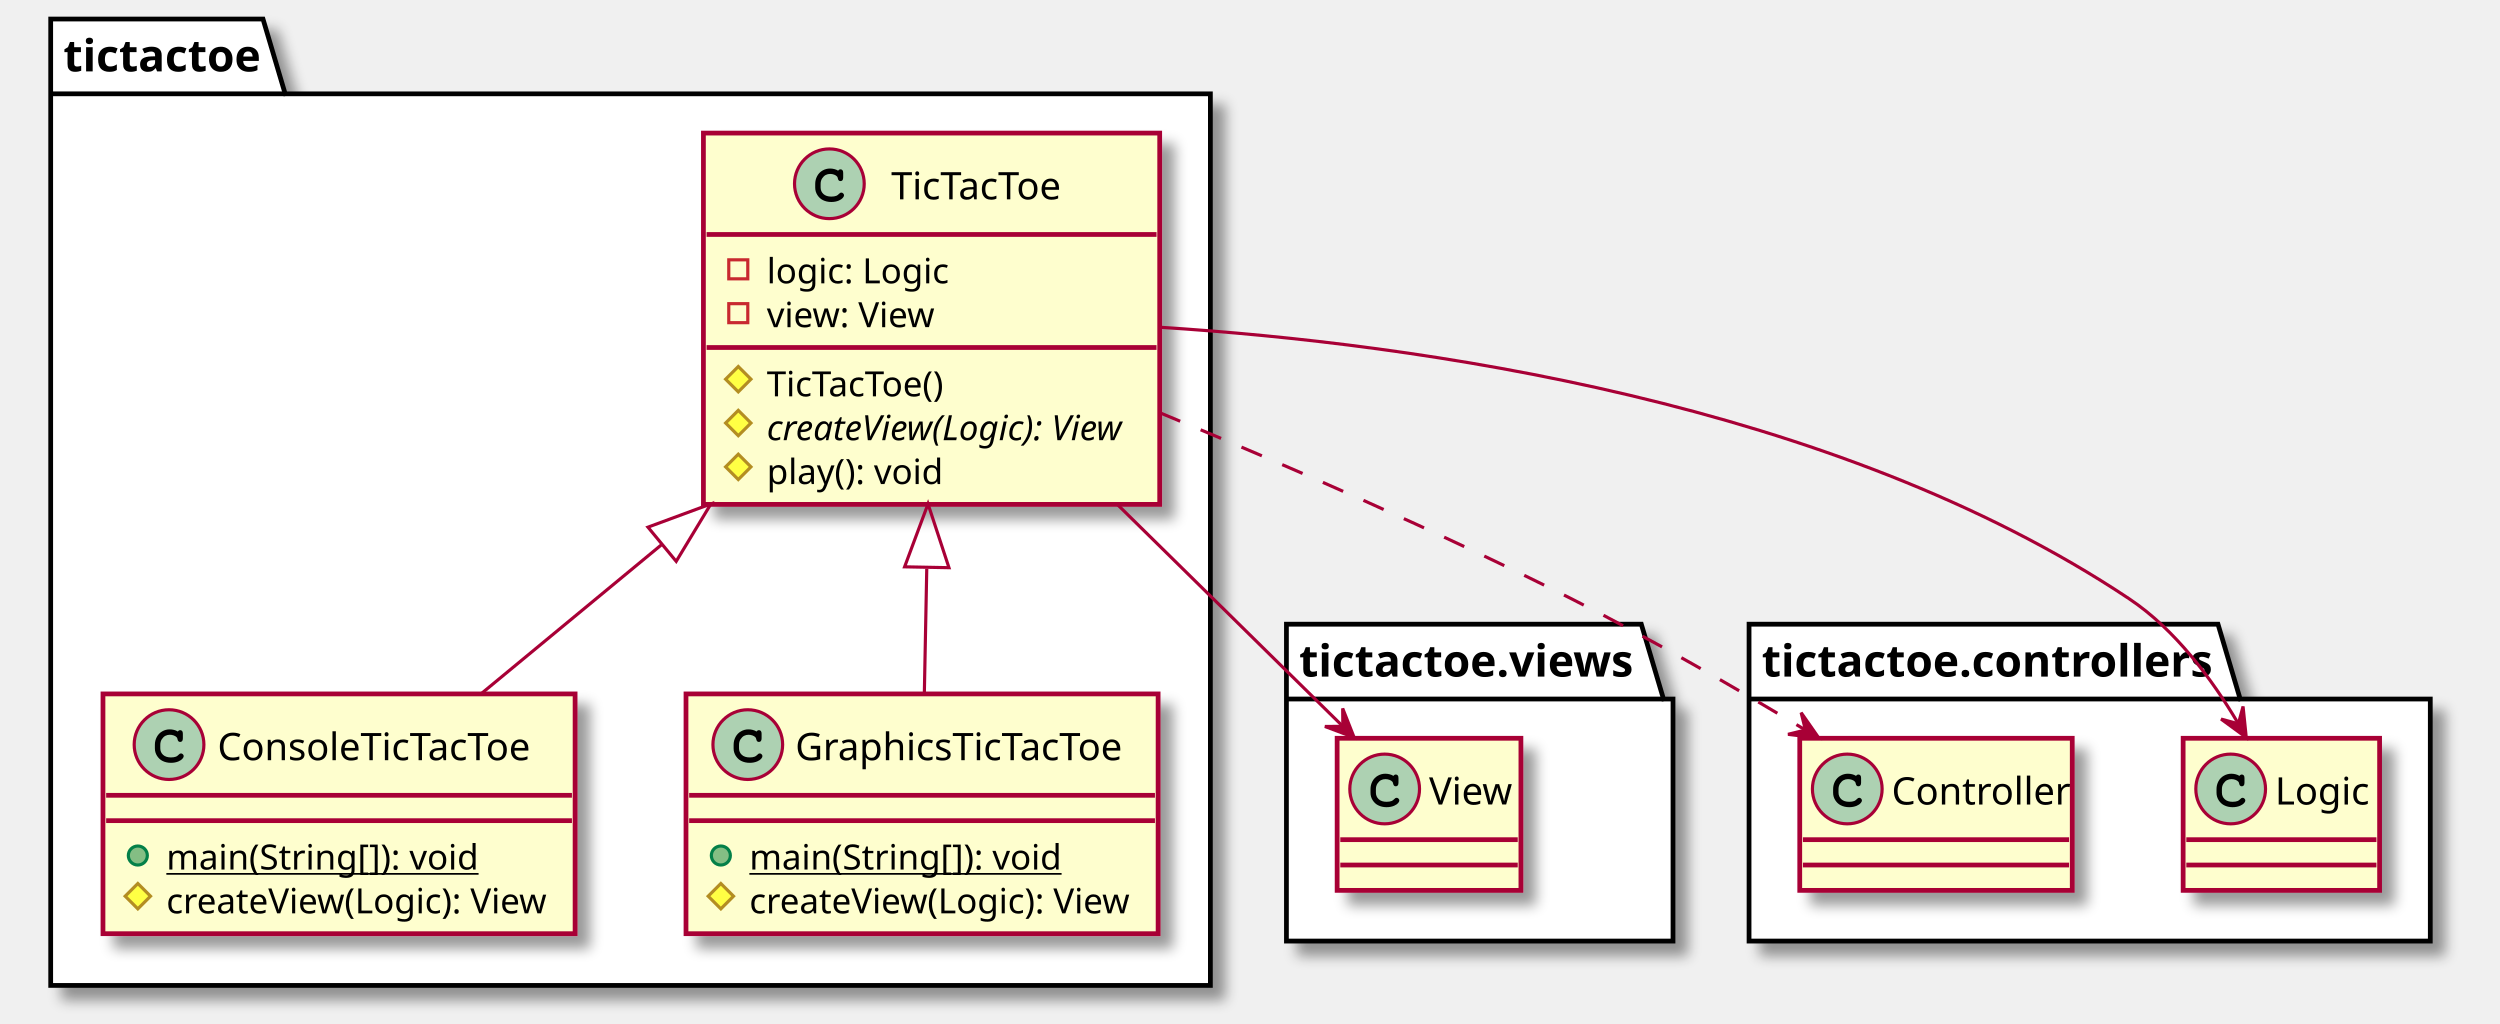
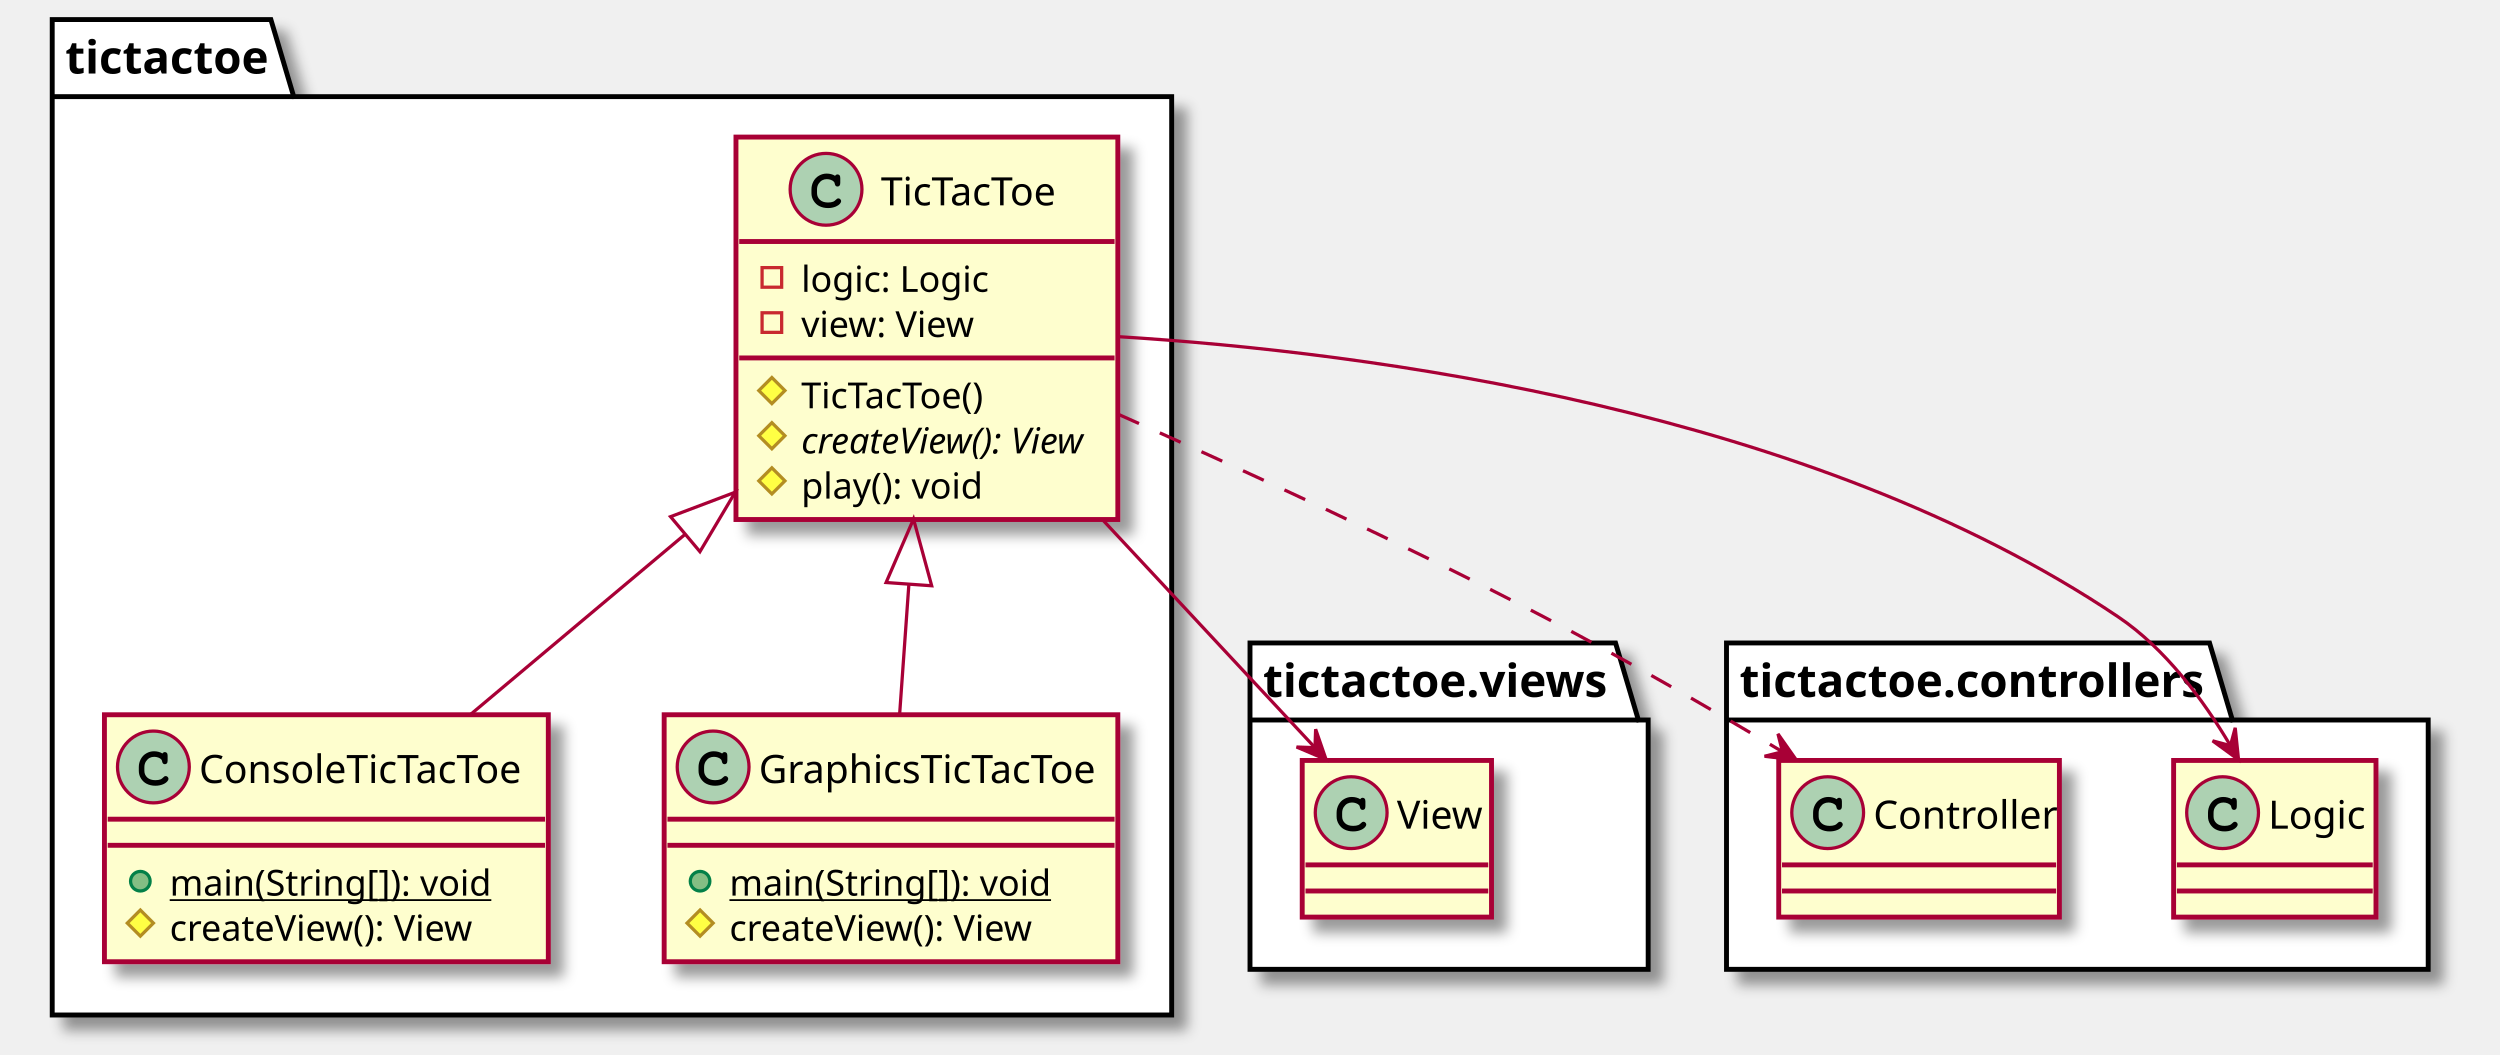
- <svg xmlns="http://www.w3.org/2000/svg" contentScriptType="application/ecmascript" contentStyleType="text/css" height="323px" preserveAspectRatio="none" style="width:789px;height:323px;" version="1.1" viewBox="0 0 789 323" width="789px" zoomAndPan="magnify">
+ <svg xmlns="http://www.w3.org/2000/svg" contentScriptType="application/ecmascript" contentStyleType="text/css" height="323px" preserveAspectRatio="none" style="width:766px;height:323px;" version="1.1" viewBox="0 0 766 323" width="766px" zoomAndPan="magnify">
  <defs>
-     <filter height="300%" id="fhe38moljo3h5" width="300%" x="-1" y="-1">
+     <filter height="300%" id="fgio5yt5650nr" width="300%" x="-1" y="-1">
      <feGaussianBlur result="blurOut" stdDeviation="2.0" />
      <feColorMatrix in="blurOut" result="blurOut2" type="matrix" values="0 0 0 0 0 0 0 0 0 0 0 0 0 0 0 0 0 0 .4 0" />
      <feOffset dx="4.0" dy="4.0" in="blurOut2" result="blurOut3" />
      <feBlend in="SourceGraphic" in2="blurOut3" mode="normal" />
    </filter>
  </defs>
  <g>
-     <polygon fill="#FFFFFF" filter="url(#fhe38moljo3h5)" points="16,6,83,6,90,29.609,382,29.609,382,311,16,311,16,6" style="stroke: #000000; stroke-width: 1.5;" />
+     <polygon fill="#FFFFFF" filter="url(#fgio5yt5650nr)" points="16,6,83,6,90,29.609,359,29.609,359,311,16,311,16,6" style="stroke: #000000; stroke-width: 1.5;" />
    <line style="stroke: #000000; stroke-width: 1.5;" x1="16" x2="90" y1="29.609" y2="29.609" />
    <text fill="#000000" font-family="sans-serif" font-size="14" font-weight="bold" lengthAdjust="spacingAndGlyphs" textLength="61" x="20" y="22.533">tictactoe</text>
-     <polygon fill="#FFFFFF" filter="url(#fhe38moljo3h5)" points="406,197,518,197,525,220.609,528,220.609,528,297,406,297,406,197" style="stroke: #000000; stroke-width: 1.5;" />
-     <line style="stroke: #000000; stroke-width: 1.5;" x1="406" x2="525" y1="220.609" y2="220.609" />
-     <text fill="#000000" font-family="sans-serif" font-size="14" font-weight="bold" lengthAdjust="spacingAndGlyphs" textLength="106" x="410" y="213.533">tictactoe.views</text>
-     <polygon fill="#FFFFFF" filter="url(#fhe38moljo3h5)" points="552,197,700,197,707,220.609,767,220.609,767,297,552,297,552,197" style="stroke: #000000; stroke-width: 1.5;" />
-     <line style="stroke: #000000; stroke-width: 1.5;" x1="552" x2="707" y1="220.609" y2="220.609" />
-     <text fill="#000000" font-family="sans-serif" font-size="14" font-weight="bold" lengthAdjust="spacingAndGlyphs" textLength="142" x="556" y="213.533">tictactoe.controllers</text>
-     <rect fill="#FEFECE" filter="url(#fhe38moljo3h5)" height="75.672" id="tictactoe.ConsoleTicTacToe" style="stroke: #A80036; stroke-width: 1.5;" width="149" x="32.5" y="219" />
-     <ellipse cx="53.35" cy="235" fill="#ADD1B2" rx="11" ry="11" style="stroke: #A80036; stroke-width: 1.0;" />
-     <path d="M56.116,230.875 Q56.272,230.656 56.459,230.547 Q56.647,230.438 56.866,230.438 Q57.241,230.438 57.475,230.703 Q57.709,230.953 57.709,231.562 L57.709,233.016 Q57.709,233.625 57.475,233.891 Q57.241,234.156 56.866,234.156 Q56.522,234.156 56.319,233.953 Q56.116,233.766 56.006,233.25 Q55.959,232.891 55.772,232.703 Q55.444,232.328 54.834,232.109 Q54.225,231.891 53.6,231.891 Q52.834,231.891 52.194,232.219 Q51.569,232.547 51.069,233.297 Q50.584,234.047 50.584,235.078 L50.584,236.172 Q50.584,237.406 51.475,238.234 Q52.366,239.047 53.959,239.047 Q54.897,239.047 55.553,238.797 Q55.944,238.641 56.366,238.203 Q56.631,237.938 56.772,237.859 Q56.928,237.781 57.131,237.781 Q57.459,237.781 57.709,238.047 Q57.975,238.297 57.975,238.641 Q57.975,238.984 57.631,239.391 Q57.131,239.969 56.334,240.297 Q55.256,240.75 53.959,240.75 Q52.444,240.75 51.241,240.125 Q50.256,239.625 49.569,238.562 Q48.881,237.484 48.881,236.203 L48.881,235.047 Q48.881,233.719 49.491,232.578 Q50.116,231.422 51.209,230.812 Q52.303,230.188 53.538,230.188 Q54.272,230.188 54.913,230.359 Q55.569,230.516 56.116,230.875 Z " />
-     <text fill="#000000" font-family="sans-serif" font-size="12" lengthAdjust="spacingAndGlyphs" textLength="104" x="68.65" y="239.91">ConsoleTicTacToe</text>
-     <line style="stroke: #A80036; stroke-width: 1.5;" x1="33.5" x2="180.5" y1="251" y2="251" />
-     <line style="stroke: #A80036; stroke-width: 1.5;" x1="33.5" x2="180.5" y1="259" y2="259" />
-     <ellipse cx="43.5" cy="270" fill="#84BE84" rx="3" ry="3" style="stroke: #038048; stroke-width: 1.0;" />
-     <text fill="#000000" font-family="sans-serif" font-size="11" lengthAdjust="spacingAndGlyphs" text-decoration="underline" textLength="90" x="52.5" y="274.419">main(String[]): void</text>
-     <polygon fill="#FFFF44" points="43.5,278.836,47.5,282.836,43.5,286.836,39.5,282.836" style="stroke: #B38D22; stroke-width: 1.0;" />
-     <text fill="#000000" font-family="sans-serif" font-size="11" lengthAdjust="spacingAndGlyphs" textLength="123" x="52.5" y="288.255">createView(Logic): View</text>
-     <rect fill="#FEFECE" filter="url(#fhe38moljo3h5)" height="117.18" id="tictactoe.TicTacToe" style="stroke: #A80036; stroke-width: 1.5;" width="144" x="222" y="42" />
-     <ellipse cx="261.75" cy="58" fill="#ADD1B2" rx="11" ry="11" style="stroke: #A80036; stroke-width: 1.0;" />
-     <path d="M264.516,53.875 Q264.672,53.656 264.859,53.547 Q265.047,53.438 265.266,53.438 Q265.641,53.438 265.875,53.703 Q266.109,53.953 266.109,54.562 L266.109,56.016 Q266.109,56.625 265.875,56.891 Q265.641,57.156 265.266,57.156 Q264.922,57.156 264.719,56.953 Q264.516,56.766 264.406,56.25 Q264.359,55.891 264.172,55.703 Q263.844,55.328 263.234,55.109 Q262.625,54.891 262,54.891 Q261.234,54.891 260.594,55.219 Q259.969,55.547 259.469,56.297 Q258.984,57.047 258.984,58.078 L258.984,59.172 Q258.984,60.406 259.875,61.234 Q260.766,62.047 262.359,62.047 Q263.297,62.047 263.953,61.797 Q264.344,61.641 264.766,61.203 Q265.031,60.938 265.172,60.859 Q265.328,60.781 265.531,60.781 Q265.859,60.781 266.109,61.047 Q266.375,61.297 266.375,61.641 Q266.375,61.984 266.031,62.391 Q265.531,62.969 264.734,63.297 Q263.656,63.75 262.359,63.75 Q260.844,63.75 259.641,63.125 Q258.656,62.625 257.969,61.562 Q257.281,60.484 257.281,59.203 L257.281,58.047 Q257.281,56.719 257.891,55.578 Q258.516,54.422 259.609,53.812 Q260.703,53.188 261.938,53.188 Q262.672,53.188 263.312,53.359 Q263.969,53.516 264.516,53.875 Z " />
-     <text fill="#000000" font-family="sans-serif" font-size="12" lengthAdjust="spacingAndGlyphs" textLength="57" x="281.25" y="62.91">TicTacToe</text>
-     <line style="stroke: #A80036; stroke-width: 1.5;" x1="223" x2="365" y1="74" y2="74" />
-     <rect fill="none" height="6" style="stroke: #C82930; stroke-width: 1.0;" width="6" x="230" y="82" />
-     <text fill="#000000" font-family="sans-serif" font-size="11" lengthAdjust="spacingAndGlyphs" textLength="54" x="242" y="89.419">logic: Logic</text>
-     <rect fill="none" height="6" style="stroke: #C82930; stroke-width: 1.0;" width="6" x="230" y="95.836" />
-     <text fill="#000000" font-family="sans-serif" font-size="11" lengthAdjust="spacingAndGlyphs" textLength="56" x="242" y="103.255">view: View</text>
-     <line style="stroke: #A80036; stroke-width: 1.5;" x1="223" x2="365" y1="109.672" y2="109.672" />
-     <polygon fill="#FFFF44" points="233,115.672,237,119.672,233,123.672,229,119.672" style="stroke: #B38D22; stroke-width: 1.0;" />
-     <text fill="#000000" font-family="sans-serif" font-size="11" lengthAdjust="spacingAndGlyphs" textLength="58" x="242" y="125.091">TicTacToe()</text>
-     <polygon fill="#FFFF44" points="233,129.508,237,133.508,233,137.508,229,133.508" style="stroke: #B38D22; stroke-width: 1.0;" />
-     <text fill="#000000" font-family="sans-serif" font-size="11" font-style="italic" lengthAdjust="spacingAndGlyphs" textLength="118" x="242" y="138.927">createView(Logic): View</text>
-     <polygon fill="#FFFF44" points="233,143.344,237,147.344,233,151.344,229,147.344" style="stroke: #B38D22; stroke-width: 1.0;" />
-     <text fill="#000000" font-family="sans-serif" font-size="11" lengthAdjust="spacingAndGlyphs" textLength="54" x="242" y="152.763">play(): void</text>
-     <rect fill="#FEFECE" filter="url(#fhe38moljo3h5)" height="75.672" id="tictactoe.GraphicsTicTacToe" style="stroke: #A80036; stroke-width: 1.5;" width="149" x="216.5" y="219" />
-     <ellipse cx="236" cy="235" fill="#ADD1B2" rx="11" ry="11" style="stroke: #A80036; stroke-width: 1.0;" />
-     <path d="M238.766,230.875 Q238.922,230.656 239.109,230.547 Q239.297,230.438 239.516,230.438 Q239.891,230.438 240.125,230.703 Q240.359,230.953 240.359,231.562 L240.359,233.016 Q240.359,233.625 240.125,233.891 Q239.891,234.156 239.516,234.156 Q239.172,234.156 238.969,233.953 Q238.766,233.766 238.656,233.25 Q238.609,232.891 238.422,232.703 Q238.094,232.328 237.484,232.109 Q236.875,231.891 236.25,231.891 Q235.484,231.891 234.844,232.219 Q234.219,232.547 233.719,233.297 Q233.234,234.047 233.234,235.078 L233.234,236.172 Q233.234,237.406 234.125,238.234 Q235.016,239.047 236.609,239.047 Q237.547,239.047 238.203,238.797 Q238.594,238.641 239.016,238.203 Q239.281,237.938 239.422,237.859 Q239.578,237.781 239.781,237.781 Q240.109,237.781 240.359,238.047 Q240.625,238.297 240.625,238.641 Q240.625,238.984 240.281,239.391 Q239.781,239.969 238.984,240.297 Q237.906,240.75 236.609,240.75 Q235.094,240.75 233.891,240.125 Q232.906,239.625 232.219,238.562 Q231.531,237.484 231.531,236.203 L231.531,235.047 Q231.531,233.719 232.141,232.578 Q232.766,231.422 233.859,230.812 Q234.953,230.188 236.188,230.188 Q236.922,230.188 237.562,230.359 Q238.219,230.516 238.766,230.875 Z " />
-     <text fill="#000000" font-family="sans-serif" font-size="12" lengthAdjust="spacingAndGlyphs" textLength="107" x="251" y="239.91">GraphicsTicTacToe</text>
-     <line style="stroke: #A80036; stroke-width: 1.5;" x1="217.5" x2="364.5" y1="251" y2="251" />
-     <line style="stroke: #A80036; stroke-width: 1.5;" x1="217.5" x2="364.5" y1="259" y2="259" />
-     <ellipse cx="227.5" cy="270" fill="#84BE84" rx="3" ry="3" style="stroke: #038048; stroke-width: 1.0;" />
-     <text fill="#000000" font-family="sans-serif" font-size="11" lengthAdjust="spacingAndGlyphs" text-decoration="underline" textLength="90" x="236.5" y="274.419">main(String[]): void</text>
-     <polygon fill="#FFFF44" points="227.5,278.836,231.5,282.836,227.5,286.836,223.5,282.836" style="stroke: #B38D22; stroke-width: 1.0;" />
-     <text fill="#000000" font-family="sans-serif" font-size="11" lengthAdjust="spacingAndGlyphs" textLength="123" x="236.5" y="288.255">createView(Logic): View</text>
-     <rect fill="#FEFECE" filter="url(#fhe38moljo3h5)" height="48" id="tictactoe.views.View" style="stroke: #A80036; stroke-width: 1.5;" width="58" x="422" y="233" />
-     <ellipse cx="437" cy="249" fill="#ADD1B2" rx="11" ry="11" style="stroke: #A80036; stroke-width: 1.0;" />
-     <path d="M439.766,244.875 Q439.922,244.656 440.109,244.547 Q440.297,244.438 440.516,244.438 Q440.891,244.438 441.125,244.703 Q441.359,244.953 441.359,245.562 L441.359,247.016 Q441.359,247.625 441.125,247.891 Q440.891,248.156 440.516,248.156 Q440.172,248.156 439.969,247.953 Q439.766,247.766 439.656,247.25 Q439.609,246.891 439.422,246.703 Q439.094,246.328 438.484,246.109 Q437.875,245.891 437.25,245.891 Q436.484,245.891 435.844,246.219 Q435.219,246.547 434.719,247.297 Q434.234,248.047 434.234,249.078 L434.234,250.172 Q434.234,251.406 435.125,252.234 Q436.016,253.047 437.609,253.047 Q438.547,253.047 439.203,252.797 Q439.594,252.641 440.016,252.203 Q440.281,251.938 440.422,251.859 Q440.578,251.781 440.781,251.781 Q441.109,251.781 441.359,252.047 Q441.625,252.297 441.625,252.641 Q441.625,252.984 441.281,253.391 Q440.781,253.969 439.984,254.297 Q438.906,254.75 437.609,254.75 Q436.094,254.75 434.891,254.125 Q433.906,253.625 433.219,252.562 Q432.531,251.484 432.531,250.203 L432.531,249.047 Q432.531,247.719 433.141,246.578 Q433.766,245.422 434.859,244.812 Q435.953,244.188 437.188,244.188 Q437.922,244.188 438.562,244.359 Q439.219,244.516 439.766,244.875 Z " />
-     <text fill="#000000" font-family="sans-serif" font-size="12" lengthAdjust="spacingAndGlyphs" textLength="26" x="451" y="253.91">View</text>
-     <line style="stroke: #A80036; stroke-width: 1.5;" x1="423" x2="479" y1="265" y2="265" />
-     <line style="stroke: #A80036; stroke-width: 1.5;" x1="423" x2="479" y1="273" y2="273" />
-     <rect fill="#FEFECE" filter="url(#fhe38moljo3h5)" height="48" id="tictactoe.controllers.Logic" style="stroke: #A80036; stroke-width: 1.5;" width="62" x="689" y="233" />
-     <ellipse cx="704" cy="249" fill="#ADD1B2" rx="11" ry="11" style="stroke: #A80036; stroke-width: 1.0;" />
-     <path d="M706.766,244.875 Q706.922,244.656 707.109,244.547 Q707.297,244.438 707.516,244.438 Q707.891,244.438 708.125,244.703 Q708.359,244.953 708.359,245.562 L708.359,247.016 Q708.359,247.625 708.125,247.891 Q707.891,248.156 707.516,248.156 Q707.172,248.156 706.969,247.953 Q706.766,247.766 706.656,247.25 Q706.609,246.891 706.422,246.703 Q706.094,246.328 705.484,246.109 Q704.875,245.891 704.25,245.891 Q703.484,245.891 702.844,246.219 Q702.219,246.547 701.719,247.297 Q701.234,248.047 701.234,249.078 L701.234,250.172 Q701.234,251.406 702.125,252.234 Q703.016,253.047 704.609,253.047 Q705.547,253.047 706.203,252.797 Q706.594,252.641 707.016,252.203 Q707.281,251.938 707.422,251.859 Q707.578,251.781 707.781,251.781 Q708.109,251.781 708.359,252.047 Q708.625,252.297 708.625,252.641 Q708.625,252.984 708.281,253.391 Q707.781,253.969 706.984,254.297 Q705.906,254.75 704.609,254.75 Q703.094,254.75 701.891,254.125 Q700.906,253.625 700.219,252.562 Q699.531,251.484 699.531,250.203 L699.531,249.047 Q699.531,247.719 700.141,246.578 Q700.766,245.422 701.859,244.812 Q702.953,244.188 704.188,244.188 Q704.922,244.188 705.562,244.359 Q706.219,244.516 706.766,244.875 Z " />
-     <text fill="#000000" font-family="sans-serif" font-size="12" lengthAdjust="spacingAndGlyphs" textLength="30" x="718" y="253.91">Logic</text>
-     <line style="stroke: #A80036; stroke-width: 1.5;" x1="690" x2="750" y1="265" y2="265" />
-     <line style="stroke: #A80036; stroke-width: 1.5;" x1="690" x2="750" y1="273" y2="273" />
-     <rect fill="#FEFECE" filter="url(#fhe38moljo3h5)" height="48" id="tictactoe.controllers.Controller" style="stroke: #A80036; stroke-width: 1.5;" width="86" x="568" y="233" />
-     <ellipse cx="583" cy="249" fill="#ADD1B2" rx="11" ry="11" style="stroke: #A80036; stroke-width: 1.0;" />
-     <path d="M585.766,244.875 Q585.922,244.656 586.109,244.547 Q586.297,244.438 586.516,244.438 Q586.891,244.438 587.125,244.703 Q587.359,244.953 587.359,245.562 L587.359,247.016 Q587.359,247.625 587.125,247.891 Q586.891,248.156 586.516,248.156 Q586.172,248.156 585.969,247.953 Q585.766,247.766 585.656,247.25 Q585.609,246.891 585.422,246.703 Q585.094,246.328 584.484,246.109 Q583.875,245.891 583.25,245.891 Q582.484,245.891 581.844,246.219 Q581.219,246.547 580.719,247.297 Q580.234,248.047 580.234,249.078 L580.234,250.172 Q580.234,251.406 581.125,252.234 Q582.016,253.047 583.609,253.047 Q584.547,253.047 585.203,252.797 Q585.594,252.641 586.016,252.203 Q586.281,251.938 586.422,251.859 Q586.578,251.781 586.781,251.781 Q587.109,251.781 587.359,252.047 Q587.625,252.297 587.625,252.641 Q587.625,252.984 587.281,253.391 Q586.781,253.969 585.984,254.297 Q584.906,254.75 583.609,254.75 Q582.094,254.75 580.891,254.125 Q579.906,253.625 579.219,252.562 Q578.531,251.484 578.531,250.203 L578.531,249.047 Q578.531,247.719 579.141,246.578 Q579.766,245.422 580.859,244.812 Q581.953,244.188 583.188,244.188 Q583.922,244.188 584.562,244.359 Q585.219,244.516 585.766,244.875 Z " />
-     <text fill="#000000" font-family="sans-serif" font-size="12" lengthAdjust="spacingAndGlyphs" textLength="54" x="597" y="253.91">Controller</text>
-     <line style="stroke: #A80036; stroke-width: 1.5;" x1="569" x2="653" y1="265" y2="265" />
-     <line style="stroke: #A80036; stroke-width: 1.5;" x1="569" x2="653" y1="273" y2="273" />
-     <path d="M208.819,171.877 C189.216,188.073 169.121,204.676 152.018,218.806 " fill="none" id="tictactoe.TicTacToe&lt;-tictactoe.ConsoleTicTacToe" style="stroke: #A80036; stroke-width: 1.0;" />
-     <polygon fill="none" points="204.491,166.372,224.368,159.03,213.408,177.165,204.491,166.372" style="stroke: #A80036; stroke-width: 1.0;" />
-     <path d="M292.485,179.504 C292.221,193.124 291.957,206.712 291.727,218.575 " fill="none" id="tictactoe.TicTacToe&lt;-tictactoe.GraphicsTicTacToe" style="stroke: #A80036; stroke-width: 1.0;" />
-     <polygon fill="none" points="285.496,178.89,292.883,159.03,299.493,179.162,285.496,178.89" style="stroke: #A80036; stroke-width: 1.0;" />
-     <path d="M352.461,159.03 C376.818,182.999 403.932,209.682 423.544,228.981 " fill="none" id="tictactoe.TicTacToe-&gt;tictactoe.views.View" style="stroke: #A80036; stroke-width: 1.0;" />
-     <polygon fill="#A80036" points="427.363,232.739,423.754,223.575,423.799,229.232,418.143,229.277,427.363,232.739" style="stroke: #A80036; stroke-width: 1.0;" />
-     <path d="M366.089,103.284 C446.866,108.467 578.7,126.759 672,189 C686.544,198.703 698.14,214.407 706.288,228.173 " fill="none" id="tictactoe.TicTacToe-&gt;tictactoe.controllers.Logic" style="stroke: #A80036; stroke-width: 1.0;" />
-     <polygon fill="#A80036" points="708.918,232.755,707.907,222.958,706.429,228.419,700.969,226.94,708.918,232.755" style="stroke: #A80036; stroke-width: 1.0;" />
-     <path d="M366.001,130.244 C404.994,146.418 453.708,167.616 496,189 C520.93,201.606 547.962,217.248 569.55,230.248 " fill="none" id="tictactoe.TicTacToe-&gt;tictactoe.controllers.Controller" style="stroke: #A80036; stroke-width: 1.0; stroke-dasharray: 7.0,7.0;" />
-     <polygon fill="#A80036" points="574.072,232.98,568.437,224.902,569.793,230.394,564.3,231.749,574.072,232.98" style="stroke: #A80036; stroke-width: 1.0;" />
+     <polygon fill="#FFFFFF" filter="url(#fgio5yt5650nr)" points="383,197,495,197,502,220.609,505,220.609,505,297,383,297,383,197" style="stroke: #000000; stroke-width: 1.5;" />
+     <line style="stroke: #000000; stroke-width: 1.5;" x1="383" x2="502" y1="220.609" y2="220.609" />
+     <text fill="#000000" font-family="sans-serif" font-size="14" font-weight="bold" lengthAdjust="spacingAndGlyphs" textLength="106" x="387" y="213.533">tictactoe.views</text>
+     <polygon fill="#FFFFFF" filter="url(#fgio5yt5650nr)" points="529,197,677,197,684,220.609,744,220.609,744,297,529,297,529,197" style="stroke: #000000; stroke-width: 1.5;" />
+     <line style="stroke: #000000; stroke-width: 1.5;" x1="529" x2="684" y1="220.609" y2="220.609" />
+     <text fill="#000000" font-family="sans-serif" font-size="14" font-weight="bold" lengthAdjust="spacingAndGlyphs" textLength="142" x="533" y="213.533">tictactoe.controllers</text>
+     <rect fill="#FEFECE" filter="url(#fgio5yt5650nr)" height="75.672" id="tictactoe.ConsoleTicTacToe" style="stroke: #A80036; stroke-width: 1.5;" width="136" x="32" y="219" />
+     <ellipse cx="47" cy="235" fill="#ADD1B2" rx="11" ry="11" style="stroke: #A80036; stroke-width: 1.0;" />
+     <path d="M49.766,230.875 Q49.922,230.656 50.109,230.547 Q50.297,230.438 50.516,230.438 Q50.891,230.438 51.125,230.703 Q51.359,230.953 51.359,231.562 L51.359,233.016 Q51.359,233.625 51.125,233.891 Q50.891,234.156 50.516,234.156 Q50.172,234.156 49.969,233.953 Q49.766,233.766 49.656,233.25 Q49.609,232.891 49.422,232.703 Q49.094,232.328 48.484,232.109 Q47.875,231.891 47.25,231.891 Q46.484,231.891 45.844,232.219 Q45.219,232.547 44.719,233.297 Q44.234,234.047 44.234,235.078 L44.234,236.172 Q44.234,237.406 45.125,238.234 Q46.016,239.047 47.609,239.047 Q48.547,239.047 49.203,238.797 Q49.594,238.641 50.016,238.203 Q50.281,237.938 50.422,237.859 Q50.578,237.781 50.781,237.781 Q51.109,237.781 51.359,238.047 Q51.625,238.297 51.625,238.641 Q51.625,238.984 51.281,239.391 Q50.781,239.969 49.984,240.297 Q48.906,240.75 47.609,240.75 Q46.094,240.75 44.891,240.125 Q43.906,239.625 43.219,238.562 Q42.531,237.484 42.531,236.203 L42.531,235.047 Q42.531,233.719 43.141,232.578 Q43.766,231.422 44.859,230.812 Q45.953,230.188 47.188,230.188 Q47.922,230.188 48.562,230.359 Q49.219,230.516 49.766,230.875 Z " />
+     <text fill="#000000" font-family="sans-serif" font-size="12" lengthAdjust="spacingAndGlyphs" textLength="104" x="61" y="239.91">ConsoleTicTacToe</text>
+     <line style="stroke: #A80036; stroke-width: 1.5;" x1="33" x2="167" y1="251" y2="251" />
+     <line style="stroke: #A80036; stroke-width: 1.5;" x1="33" x2="167" y1="259" y2="259" />
+     <ellipse cx="43" cy="270" fill="#84BE84" rx="3" ry="3" style="stroke: #038048; stroke-width: 1.0;" />
+     <text fill="#000000" font-family="sans-serif" font-size="11" lengthAdjust="spacingAndGlyphs" text-decoration="underline" textLength="90" x="52" y="274.419">main(String[]): void</text>
+     <polygon fill="#FFFF44" points="43,278.836,47,282.836,43,286.836,39,282.836" style="stroke: #B38D22; stroke-width: 1.0;" />
+     <text fill="#000000" font-family="sans-serif" font-size="11" lengthAdjust="spacingAndGlyphs" textLength="97" x="52" y="288.255">createView(): View</text>
+     <rect fill="#FEFECE" filter="url(#fgio5yt5650nr)" height="117.18" id="tictactoe.TicTacToe" style="stroke: #A80036; stroke-width: 1.5;" width="117" x="225.5" y="42" />
+     <ellipse cx="253.1" cy="58" fill="#ADD1B2" rx="11" ry="11" style="stroke: #A80036; stroke-width: 1.0;" />
+     <path d="M255.866,53.875 Q256.022,53.656 256.209,53.547 Q256.397,53.438 256.616,53.438 Q256.991,53.438 257.225,53.703 Q257.459,53.953 257.459,54.562 L257.459,56.016 Q257.459,56.625 257.225,56.891 Q256.991,57.156 256.616,57.156 Q256.272,57.156 256.069,56.953 Q255.866,56.766 255.756,56.25 Q255.709,55.891 255.522,55.703 Q255.194,55.328 254.584,55.109 Q253.975,54.891 253.35,54.891 Q252.584,54.891 251.944,55.219 Q251.319,55.547 250.819,56.297 Q250.334,57.047 250.334,58.078 L250.334,59.172 Q250.334,60.406 251.225,61.234 Q252.116,62.047 253.709,62.047 Q254.647,62.047 255.303,61.797 Q255.694,61.641 256.116,61.203 Q256.381,60.938 256.522,60.859 Q256.678,60.781 256.881,60.781 Q257.209,60.781 257.459,61.047 Q257.725,61.297 257.725,61.641 Q257.725,61.984 257.381,62.391 Q256.881,62.969 256.084,63.297 Q255.006,63.75 253.709,63.75 Q252.194,63.75 250.991,63.125 Q250.006,62.625 249.319,61.562 Q248.631,60.484 248.631,59.203 L248.631,58.047 Q248.631,56.719 249.241,55.578 Q249.866,54.422 250.959,53.812 Q252.053,53.188 253.287,53.188 Q254.022,53.188 254.662,53.359 Q255.319,53.516 255.866,53.875 Z " />
+     <text fill="#000000" font-family="sans-serif" font-size="12" lengthAdjust="spacingAndGlyphs" textLength="57" x="269.9" y="62.91">TicTacToe</text>
+     <line style="stroke: #A80036; stroke-width: 1.5;" x1="226.5" x2="341.5" y1="74" y2="74" />
+     <rect fill="none" height="6" style="stroke: #C82930; stroke-width: 1.0;" width="6" x="233.5" y="82" />
+     <text fill="#000000" font-family="sans-serif" font-size="11" lengthAdjust="spacingAndGlyphs" textLength="54" x="245.5" y="89.419">logic: Logic</text>
+     <rect fill="none" height="6" style="stroke: #C82930; stroke-width: 1.0;" width="6" x="233.5" y="95.836" />
+     <text fill="#000000" font-family="sans-serif" font-size="11" lengthAdjust="spacingAndGlyphs" textLength="56" x="245.5" y="103.255">view: View</text>
+     <line style="stroke: #A80036; stroke-width: 1.5;" x1="226.5" x2="341.5" y1="109.672" y2="109.672" />
+     <polygon fill="#FFFF44" points="236.5,115.672,240.5,119.672,236.5,123.672,232.5,119.672" style="stroke: #B38D22; stroke-width: 1.0;" />
+     <text fill="#000000" font-family="sans-serif" font-size="11" lengthAdjust="spacingAndGlyphs" textLength="58" x="245.5" y="125.091">TicTacToe()</text>
+     <polygon fill="#FFFF44" points="236.5,129.508,240.5,133.508,236.5,137.508,232.5,133.508" style="stroke: #B38D22; stroke-width: 1.0;" />
+     <text fill="#000000" font-family="sans-serif" font-size="11" font-style="italic" lengthAdjust="spacingAndGlyphs" textLength="91" x="245.5" y="138.927">createView(): View</text>
+     <polygon fill="#FFFF44" points="236.5,143.344,240.5,147.344,236.5,151.344,232.5,147.344" style="stroke: #B38D22; stroke-width: 1.0;" />
+     <text fill="#000000" font-family="sans-serif" font-size="11" lengthAdjust="spacingAndGlyphs" textLength="54" x="245.5" y="152.763">play(): void</text>
+     <rect fill="#FEFECE" filter="url(#fgio5yt5650nr)" height="75.672" id="tictactoe.GraphicsTicTacToe" style="stroke: #A80036; stroke-width: 1.5;" width="139" x="203.5" y="219" />
+     <ellipse cx="218.5" cy="235" fill="#ADD1B2" rx="11" ry="11" style="stroke: #A80036; stroke-width: 1.0;" />
+     <path d="M221.266,230.875 Q221.422,230.656 221.609,230.547 Q221.797,230.438 222.016,230.438 Q222.391,230.438 222.625,230.703 Q222.859,230.953 222.859,231.562 L222.859,233.016 Q222.859,233.625 222.625,233.891 Q222.391,234.156 222.016,234.156 Q221.672,234.156 221.469,233.953 Q221.266,233.766 221.156,233.25 Q221.109,232.891 220.922,232.703 Q220.594,232.328 219.984,232.109 Q219.375,231.891 218.75,231.891 Q217.984,231.891 217.344,232.219 Q216.719,232.547 216.219,233.297 Q215.734,234.047 215.734,235.078 L215.734,236.172 Q215.734,237.406 216.625,238.234 Q217.516,239.047 219.109,239.047 Q220.047,239.047 220.703,238.797 Q221.094,238.641 221.516,238.203 Q221.781,237.938 221.922,237.859 Q222.078,237.781 222.281,237.781 Q222.609,237.781 222.859,238.047 Q223.125,238.297 223.125,238.641 Q223.125,238.984 222.781,239.391 Q222.281,239.969 221.484,240.297 Q220.406,240.75 219.109,240.75 Q217.594,240.75 216.391,240.125 Q215.406,239.625 214.719,238.562 Q214.031,237.484 214.031,236.203 L214.031,235.047 Q214.031,233.719 214.641,232.578 Q215.266,231.422 216.359,230.812 Q217.453,230.188 218.688,230.188 Q219.422,230.188 220.062,230.359 Q220.719,230.516 221.266,230.875 Z " />
+     <text fill="#000000" font-family="sans-serif" font-size="12" lengthAdjust="spacingAndGlyphs" textLength="107" x="232.5" y="239.91">GraphicsTicTacToe</text>
+     <line style="stroke: #A80036; stroke-width: 1.5;" x1="204.5" x2="341.5" y1="251" y2="251" />
+     <line style="stroke: #A80036; stroke-width: 1.5;" x1="204.5" x2="341.5" y1="259" y2="259" />
+     <ellipse cx="214.5" cy="270" fill="#84BE84" rx="3" ry="3" style="stroke: #038048; stroke-width: 1.0;" />
+     <text fill="#000000" font-family="sans-serif" font-size="11" lengthAdjust="spacingAndGlyphs" text-decoration="underline" textLength="90" x="223.5" y="274.419">main(String[]): void</text>
+     <polygon fill="#FFFF44" points="214.5,278.836,218.5,282.836,214.5,286.836,210.5,282.836" style="stroke: #B38D22; stroke-width: 1.0;" />
+     <text fill="#000000" font-family="sans-serif" font-size="11" lengthAdjust="spacingAndGlyphs" textLength="97" x="223.5" y="288.255">createView(): View</text>
+     <rect fill="#FEFECE" filter="url(#fgio5yt5650nr)" height="48" id="tictactoe.views.View" style="stroke: #A80036; stroke-width: 1.5;" width="58" x="399" y="233" />
+     <ellipse cx="414" cy="249" fill="#ADD1B2" rx="11" ry="11" style="stroke: #A80036; stroke-width: 1.0;" />
+     <path d="M416.766,244.875 Q416.922,244.656 417.109,244.547 Q417.297,244.438 417.516,244.438 Q417.891,244.438 418.125,244.703 Q418.359,244.953 418.359,245.562 L418.359,247.016 Q418.359,247.625 418.125,247.891 Q417.891,248.156 417.516,248.156 Q417.172,248.156 416.969,247.953 Q416.766,247.766 416.656,247.25 Q416.609,246.891 416.422,246.703 Q416.094,246.328 415.484,246.109 Q414.875,245.891 414.25,245.891 Q413.484,245.891 412.844,246.219 Q412.219,246.547 411.719,247.297 Q411.234,248.047 411.234,249.078 L411.234,250.172 Q411.234,251.406 412.125,252.234 Q413.016,253.047 414.609,253.047 Q415.547,253.047 416.203,252.797 Q416.594,252.641 417.016,252.203 Q417.281,251.938 417.422,251.859 Q417.578,251.781 417.781,251.781 Q418.109,251.781 418.359,252.047 Q418.625,252.297 418.625,252.641 Q418.625,252.984 418.281,253.391 Q417.781,253.969 416.984,254.297 Q415.906,254.75 414.609,254.75 Q413.094,254.75 411.891,254.125 Q410.906,253.625 410.219,252.562 Q409.531,251.484 409.531,250.203 L409.531,249.047 Q409.531,247.719 410.141,246.578 Q410.766,245.422 411.859,244.812 Q412.953,244.188 414.188,244.188 Q414.922,244.188 415.562,244.359 Q416.219,244.516 416.766,244.875 Z " />
+     <text fill="#000000" font-family="sans-serif" font-size="12" lengthAdjust="spacingAndGlyphs" textLength="26" x="428" y="253.91">View</text>
+     <line style="stroke: #A80036; stroke-width: 1.5;" x1="400" x2="456" y1="265" y2="265" />
+     <line style="stroke: #A80036; stroke-width: 1.5;" x1="400" x2="456" y1="273" y2="273" />
+     <rect fill="#FEFECE" filter="url(#fgio5yt5650nr)" height="48" id="tictactoe.controllers.Logic" style="stroke: #A80036; stroke-width: 1.5;" width="62" x="666" y="233" />
+     <ellipse cx="681" cy="249" fill="#ADD1B2" rx="11" ry="11" style="stroke: #A80036; stroke-width: 1.0;" />
+     <path d="M683.766,244.875 Q683.922,244.656 684.109,244.547 Q684.297,244.438 684.516,244.438 Q684.891,244.438 685.125,244.703 Q685.359,244.953 685.359,245.562 L685.359,247.016 Q685.359,247.625 685.125,247.891 Q684.891,248.156 684.516,248.156 Q684.172,248.156 683.969,247.953 Q683.766,247.766 683.656,247.25 Q683.609,246.891 683.422,246.703 Q683.094,246.328 682.484,246.109 Q681.875,245.891 681.25,245.891 Q680.484,245.891 679.844,246.219 Q679.219,246.547 678.719,247.297 Q678.234,248.047 678.234,249.078 L678.234,250.172 Q678.234,251.406 679.125,252.234 Q680.016,253.047 681.609,253.047 Q682.547,253.047 683.203,252.797 Q683.594,252.641 684.016,252.203 Q684.281,251.938 684.422,251.859 Q684.578,251.781 684.781,251.781 Q685.109,251.781 685.359,252.047 Q685.625,252.297 685.625,252.641 Q685.625,252.984 685.281,253.391 Q684.781,253.969 683.984,254.297 Q682.906,254.75 681.609,254.75 Q680.094,254.75 678.891,254.125 Q677.906,253.625 677.219,252.562 Q676.531,251.484 676.531,250.203 L676.531,249.047 Q676.531,247.719 677.141,246.578 Q677.766,245.422 678.859,244.812 Q679.953,244.188 681.188,244.188 Q681.922,244.188 682.562,244.359 Q683.219,244.516 683.766,244.875 Z " />
+     <text fill="#000000" font-family="sans-serif" font-size="12" lengthAdjust="spacingAndGlyphs" textLength="30" x="695" y="253.91">Logic</text>
+     <line style="stroke: #A80036; stroke-width: 1.5;" x1="667" x2="727" y1="265" y2="265" />
+     <line style="stroke: #A80036; stroke-width: 1.5;" x1="667" x2="727" y1="273" y2="273" />
+     <rect fill="#FEFECE" filter="url(#fgio5yt5650nr)" height="48" id="tictactoe.controllers.Controller" style="stroke: #A80036; stroke-width: 1.5;" width="86" x="545" y="233" />
+     <ellipse cx="560" cy="249" fill="#ADD1B2" rx="11" ry="11" style="stroke: #A80036; stroke-width: 1.0;" />
+     <path d="M562.766,244.875 Q562.922,244.656 563.109,244.547 Q563.297,244.438 563.516,244.438 Q563.891,244.438 564.125,244.703 Q564.359,244.953 564.359,245.562 L564.359,247.016 Q564.359,247.625 564.125,247.891 Q563.891,248.156 563.516,248.156 Q563.172,248.156 562.969,247.953 Q562.766,247.766 562.656,247.25 Q562.609,246.891 562.422,246.703 Q562.094,246.328 561.484,246.109 Q560.875,245.891 560.25,245.891 Q559.484,245.891 558.844,246.219 Q558.219,246.547 557.719,247.297 Q557.234,248.047 557.234,249.078 L557.234,250.172 Q557.234,251.406 558.125,252.234 Q559.016,253.047 560.609,253.047 Q561.547,253.047 562.203,252.797 Q562.594,252.641 563.016,252.203 Q563.281,251.938 563.422,251.859 Q563.578,251.781 563.781,251.781 Q564.109,251.781 564.359,252.047 Q564.625,252.297 564.625,252.641 Q564.625,252.984 564.281,253.391 Q563.781,253.969 562.984,254.297 Q561.906,254.75 560.609,254.75 Q559.094,254.75 557.891,254.125 Q556.906,253.625 556.219,252.562 Q555.531,251.484 555.531,250.203 L555.531,249.047 Q555.531,247.719 556.141,246.578 Q556.766,245.422 557.859,244.812 Q558.953,244.188 560.188,244.188 Q560.922,244.188 561.562,244.359 Q562.219,244.516 562.766,244.875 Z " />
+     <text fill="#000000" font-family="sans-serif" font-size="12" lengthAdjust="spacingAndGlyphs" textLength="54" x="574" y="253.91">Controller</text>
+     <line style="stroke: #A80036; stroke-width: 1.5;" x1="546" x2="630" y1="265" y2="265" />
+     <line style="stroke: #A80036; stroke-width: 1.5;" x1="546" x2="630" y1="273" y2="273" />
+     <path d="M209.789,163.813 C187.538,182.496 163.844,202.392 144.184,218.9 " fill="none" id="tictactoe.TicTacToe&lt;-tictactoe.ConsoleTicTacToe" style="stroke: #A80036; stroke-width: 1.0;" />
+     <polygon fill="none" points="205.457,158.31,225.275,150.81,214.46,169.031,205.457,158.31" style="stroke: #A80036; stroke-width: 1.0;" />
+     <path d="M278.481,179.024 C277.499,192.804 276.519,206.572 275.665,218.575 " fill="none" id="tictactoe.TicTacToe&lt;-tictactoe.GraphicsTicTacToe" style="stroke: #A80036; stroke-width: 1.0;" />
+     <polygon fill="none" points="271.501,178.482,279.904,159.03,285.466,179.477,271.501,178.482" style="stroke: #A80036; stroke-width: 1.0;" />
+     <path d="M337.62,159.03 C359.96,182.999 384.83,209.682 402.817,228.981 " fill="none" id="tictactoe.TicTacToe-&gt;tictactoe.views.View" style="stroke: #A80036; stroke-width: 1.0;" />
+     <polygon fill="#A80036" points="406.32,232.739,403.109,223.428,402.911,229.082,397.257,228.883,406.32,232.739" style="stroke: #A80036; stroke-width: 1.0;" />
+     <path d="M342.74,103.159 C419.337,107.93 554.654,125.527 649,189 C663.506,198.759 675.1,214.466 683.257,228.219 " fill="none" id="tictactoe.TicTacToe-&gt;tictactoe.controllers.Logic" style="stroke: #A80036; stroke-width: 1.0;" />
+     <polygon fill="#A80036" points="685.89,232.797,684.869,223.001,683.397,228.463,677.935,226.99,685.89,232.797" style="stroke: #A80036; stroke-width: 1.0;" />
+     <path d="M342.587,126.915 C380.266,143.678 430.036,166.602 473,189 C497.581,201.814 524.378,217.332 545.916,230.205 " fill="none" id="tictactoe.TicTacToe-&gt;tictactoe.controllers.Controller" style="stroke: #A80036; stroke-width: 1.0; stroke-dasharray: 7.0,7.0;" />
+     <polygon fill="#A80036" points="550.43,232.91,544.766,224.853,546.141,230.34,540.654,231.715,550.43,232.91" style="stroke: #A80036; stroke-width: 1.0;" />
  </g>
</svg>
